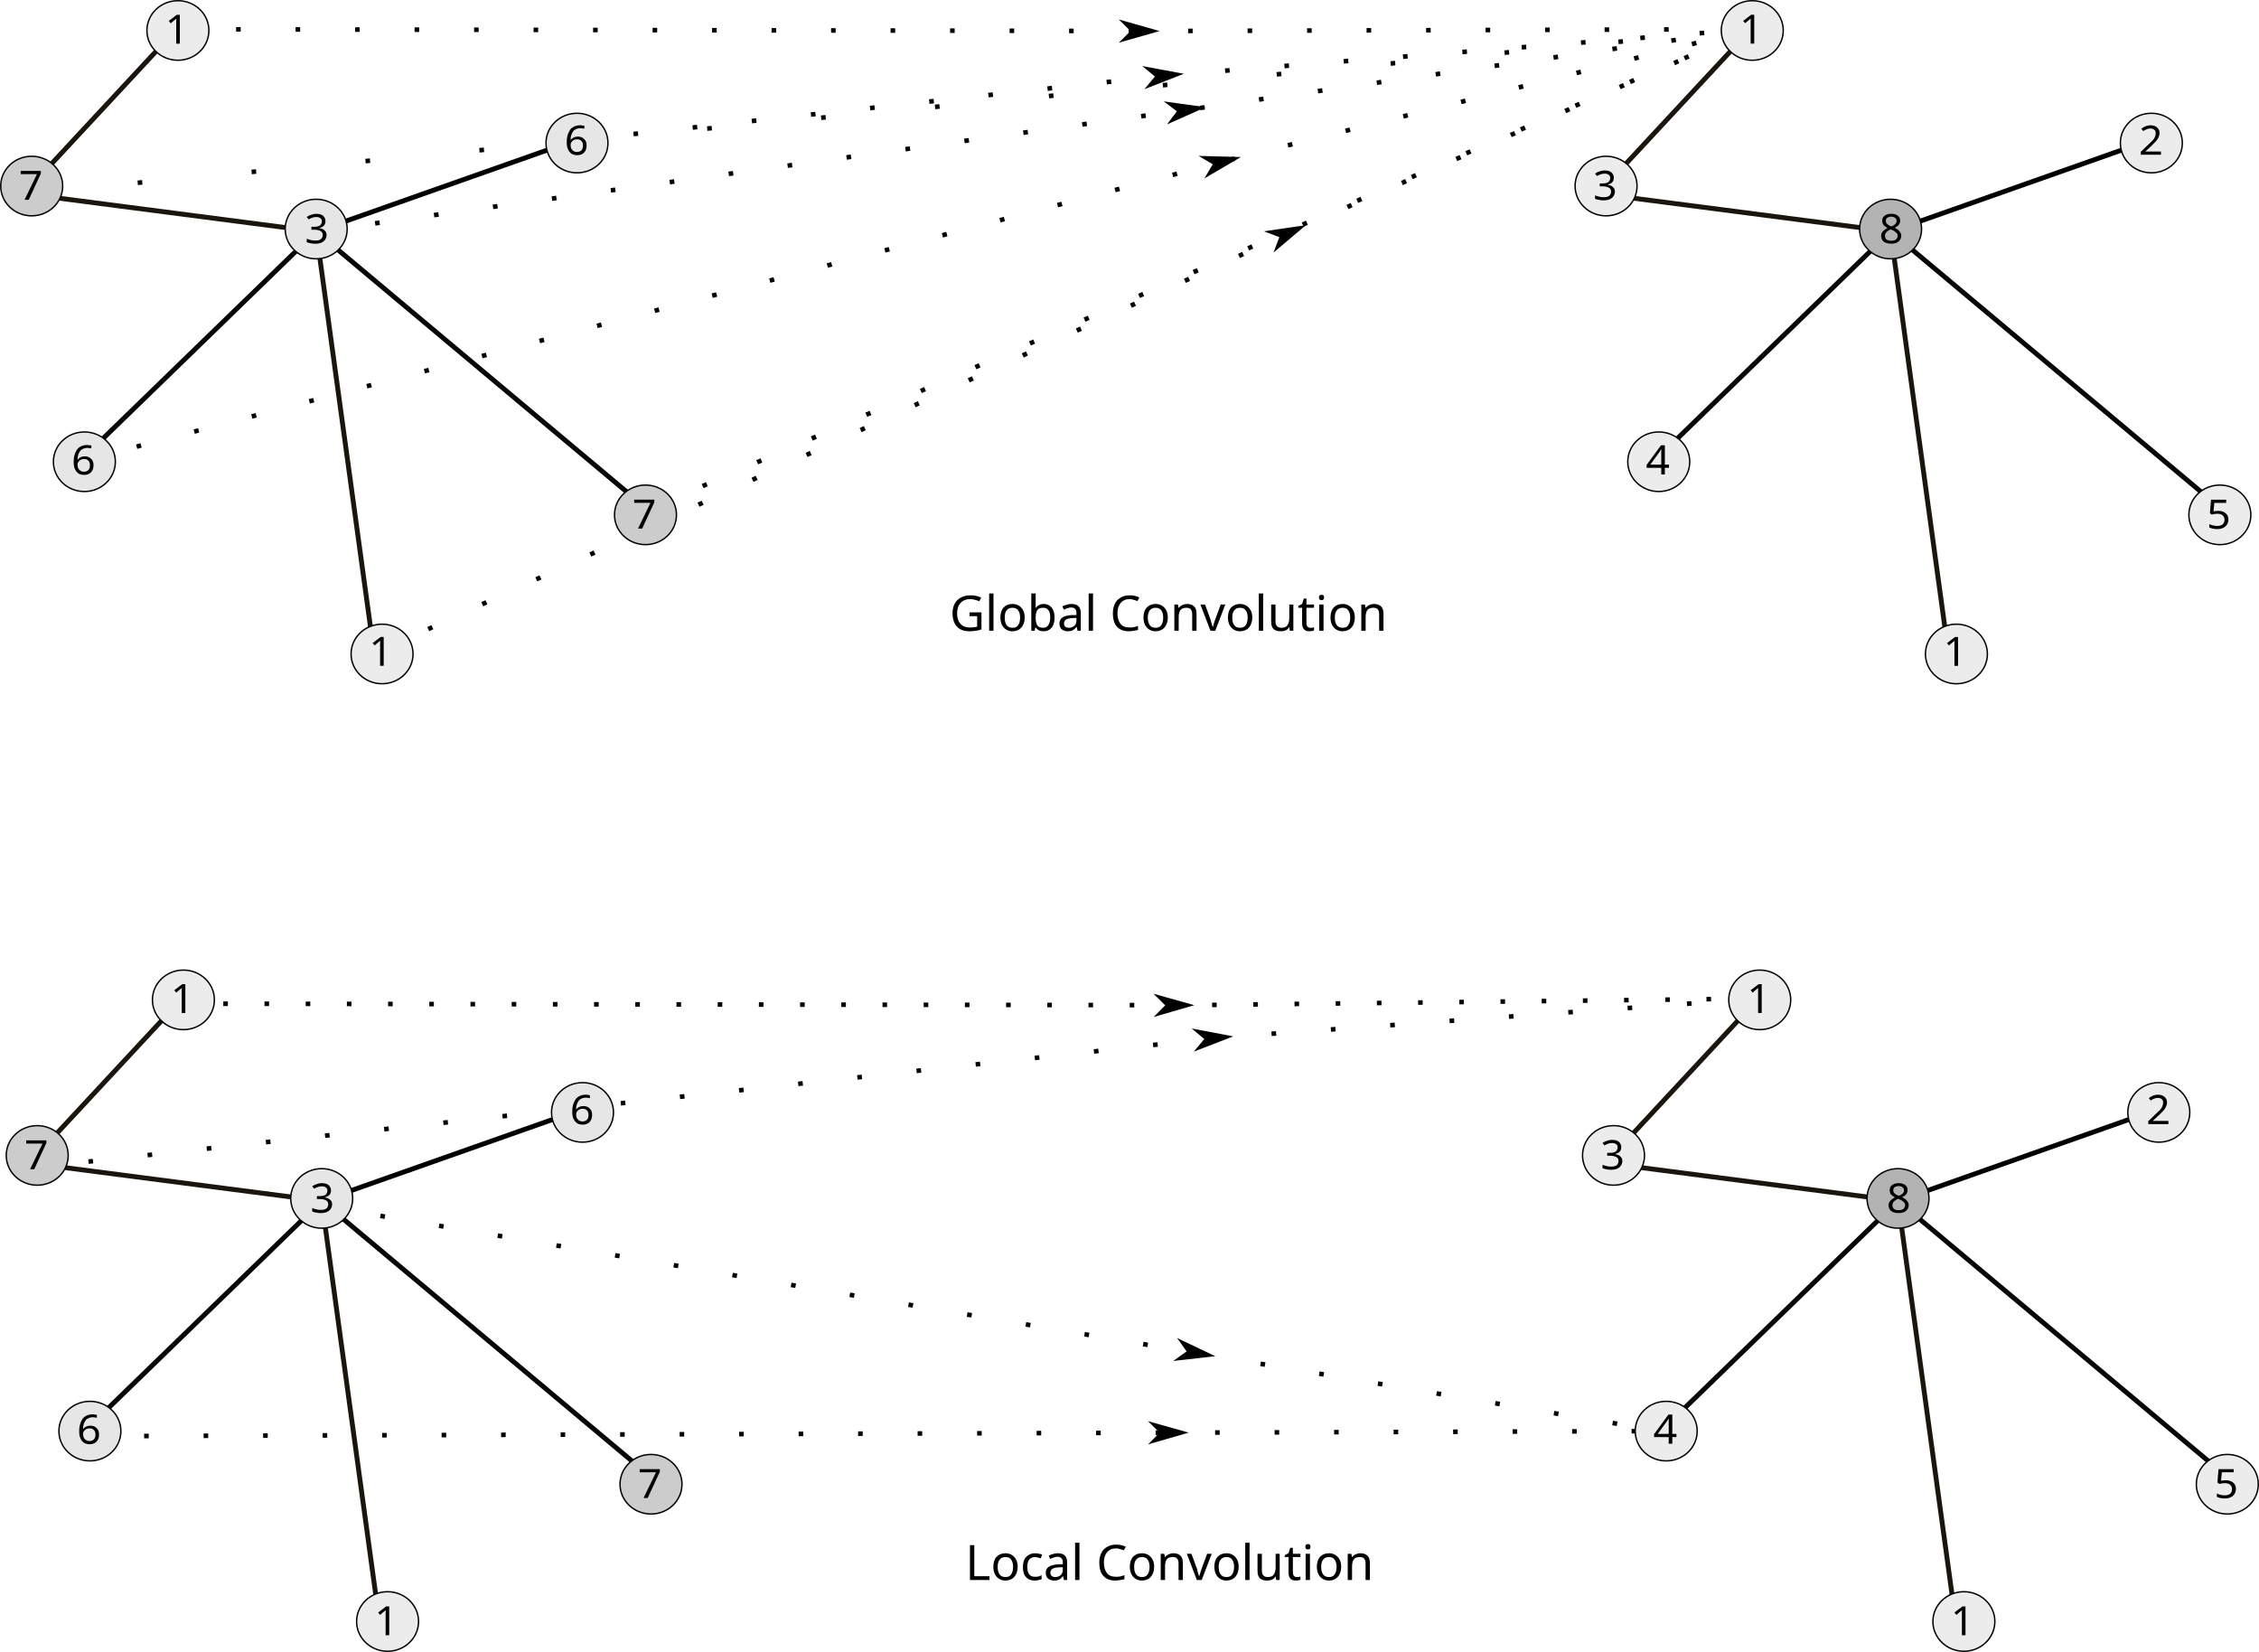
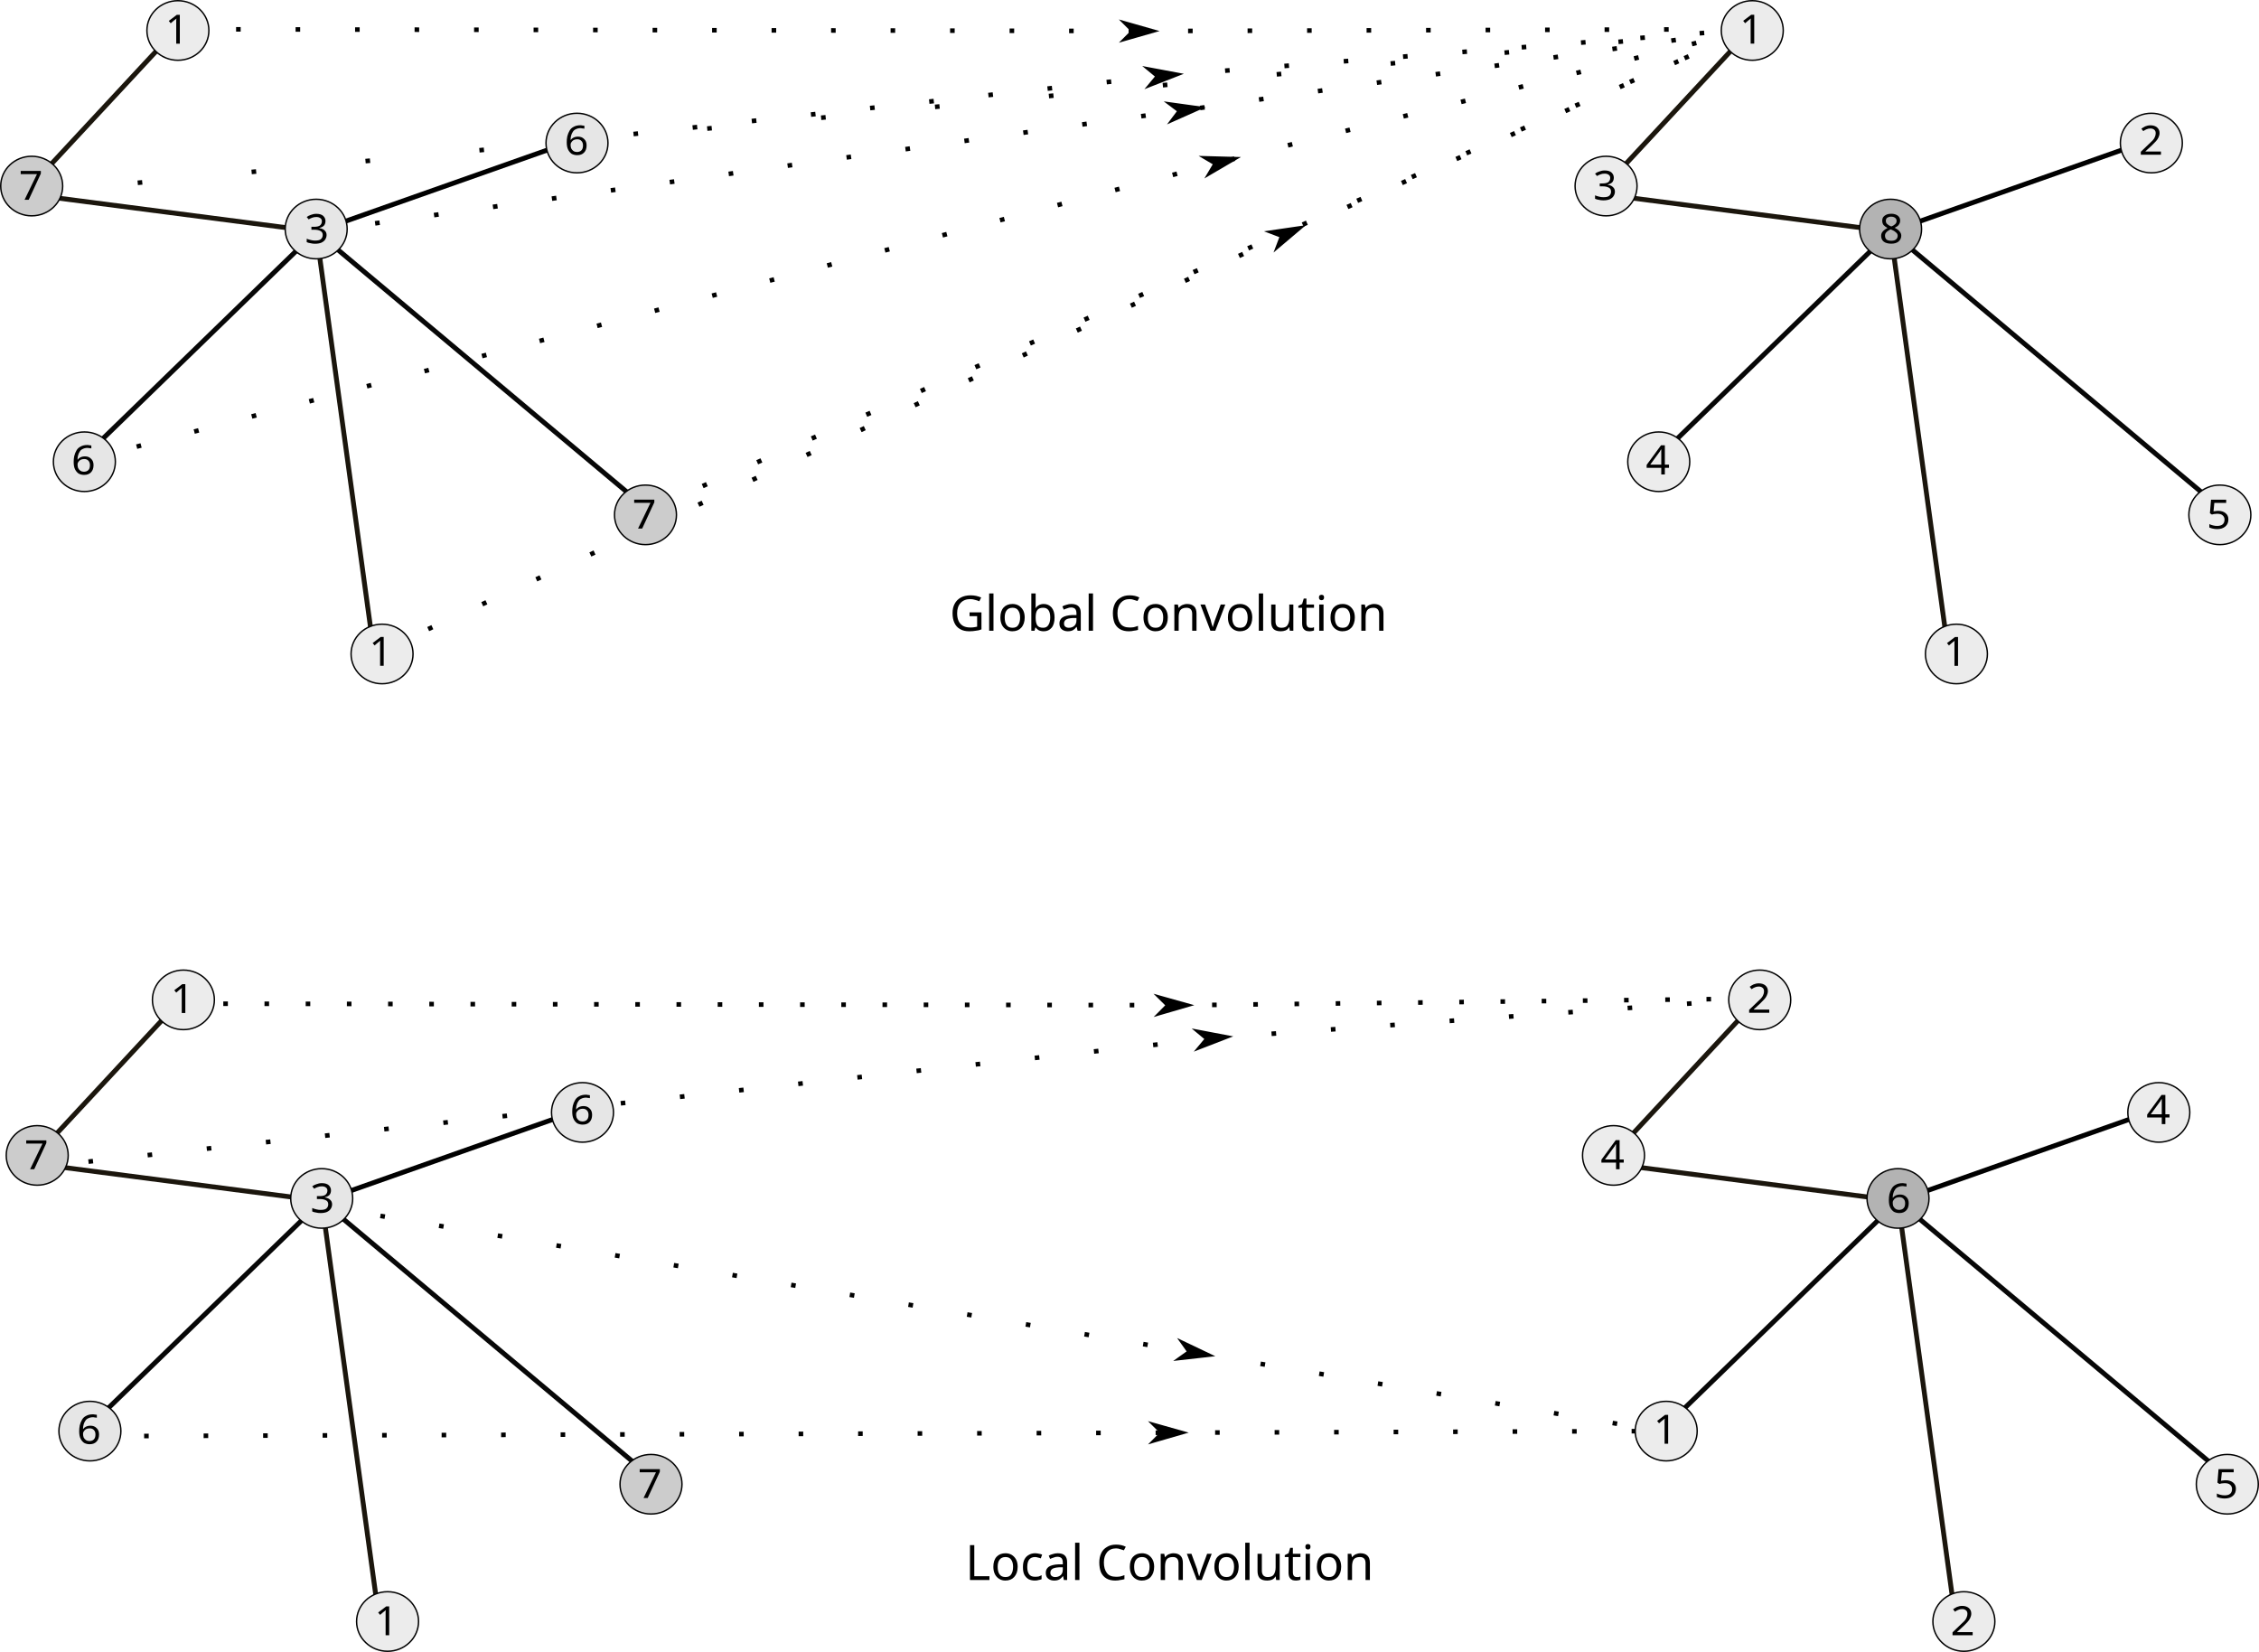
<svg xmlns="http://www.w3.org/2000/svg" width="130.604mm" height="95.497mm" viewBox="0 0 130.604 95.497" version="1.1" id="svg406">
  <defs id="defs400">
    <marker style="overflow:visible" id="marker6129" refX="0" refY="0" orient="auto">
      <path transform="matrix(-0.4,0,0,-0.4,-4,0)" style="fill:#000000;fill-opacity:1;fill-rule:evenodd;stroke:#000000;stroke-width:1pt;stroke-opacity:1" d="M 0,0 5,-5 -12.5,0 5,5 Z" id="path6127" />
    </marker>
    <marker style="overflow:visible" id="marker5981" refX="0" refY="0" orient="auto">
      <path transform="matrix(-0.4,0,0,-0.4,-4,0)" style="fill:#000000;fill-opacity:1;fill-rule:evenodd;stroke:#000000;stroke-width:1pt;stroke-opacity:1" d="M 0,0 5,-5 -12.5,0 5,5 Z" id="path5979" />
    </marker>
    <marker style="overflow:visible" id="marker5839" refX="0" refY="0" orient="auto">
      <path transform="matrix(-0.4,0,0,-0.4,-4,0)" style="fill:#000000;fill-opacity:1;fill-rule:evenodd;stroke:#000000;stroke-width:1pt;stroke-opacity:1" d="M 0,0 5,-5 -12.5,0 5,5 Z" id="path5837" />
    </marker>
    <marker style="overflow:visible" id="marker5703" refX="0" refY="0" orient="auto">
      <path transform="matrix(-0.4,0,0,-0.4,-4,0)" style="fill:#000000;fill-opacity:1;fill-rule:evenodd;stroke:#000000;stroke-width:1pt;stroke-opacity:1" d="M 0,0 5,-5 -12.5,0 5,5 Z" id="path5701" />
    </marker>
    <marker style="overflow:visible" id="Tail" refX="0" refY="0" orient="auto">
      <g transform="scale(-1.2)" id="g3579" style="fill:#000000;fill-opacity:1;stroke:#000000;stroke-opacity:1">
        <path style="fill:#000000;fill-opacity:1;fill-rule:evenodd;stroke:#000000;stroke-width:0.8;stroke-linecap:round;stroke-opacity:1" d="M -3.805,-3.959 0.544,0" id="path3567" />
        <path style="fill:#000000;fill-opacity:1;fill-rule:evenodd;stroke:#000000;stroke-width:0.8;stroke-linecap:round;stroke-opacity:1" d="M -1.287,-3.959 3.062,0" id="path3569" />
        <path style="fill:#000000;fill-opacity:1;fill-rule:evenodd;stroke:#000000;stroke-width:0.8;stroke-linecap:round;stroke-opacity:1" d="M 1.305,-3.959 5.654,0" id="path3571" />
        <path style="fill:#000000;fill-opacity:1;fill-rule:evenodd;stroke:#000000;stroke-width:0.8;stroke-linecap:round;stroke-opacity:1" d="M -3.805,4.178 0.544,0.22" id="path3573" />
        <path style="fill:#000000;fill-opacity:1;fill-rule:evenodd;stroke:#000000;stroke-width:0.8;stroke-linecap:round;stroke-opacity:1" d="M -1.287,4.178 3.062,0.22" id="path3575" />
        <path style="fill:#000000;fill-opacity:1;fill-rule:evenodd;stroke:#000000;stroke-width:0.8;stroke-linecap:round;stroke-opacity:1" d="M 1.305,4.178 5.654,0.22" id="path3577" />
      </g>
    </marker>
    <marker style="overflow:visible" id="marker4147" refX="0" refY="0" orient="auto">
      <path transform="matrix(-0.4,0,0,-0.4,-4,0)" style="fill:#000000;fill-opacity:1;fill-rule:evenodd;stroke:#000000;stroke-width:1pt;stroke-opacity:1" d="M 0,0 5,-5 -12.5,0 5,5 Z" id="path4145" />
    </marker>
    <marker style="overflow:visible" id="marker4185" refX="0" refY="0" orient="auto">
      <path transform="matrix(-0.4,0,0,-0.4,-4,0)" style="fill:#000000;fill-opacity:1;fill-rule:evenodd;stroke:#000000;stroke-width:1pt;stroke-opacity:1" d="M 0,0 5,-5 -12.5,0 5,5 Z" id="path4183" />
    </marker>
    <marker style="overflow:visible" id="marker4223" refX="0" refY="0" orient="auto">
      <path transform="matrix(-0.4,0,0,-0.4,-4,0)" style="fill:#000000;fill-opacity:1;fill-rule:evenodd;stroke:#000000;stroke-width:1pt;stroke-opacity:1" d="M 0,0 5,-5 -12.5,0 5,5 Z" id="path4221" />
    </marker>
    <marker style="overflow:visible" id="marker4261" refX="0" refY="0" orient="auto">
      <path transform="matrix(-0.4,0,0,-0.4,-4,0)" style="fill:#000000;fill-opacity:1;fill-rule:evenodd;stroke:#000000;stroke-width:1pt;stroke-opacity:1" d="M 0,0 5,-5 -12.5,0 5,5 Z" id="path4259" />
    </marker>
    <marker style="overflow:visible" id="marker4299" refX="0" refY="0" orient="auto">
      <path transform="matrix(-0.4,0,0,-0.4,-4,0)" style="fill:#000000;fill-opacity:1;fill-rule:evenodd;stroke:#000000;stroke-width:1pt;stroke-opacity:1" d="M 0,0 5,-5 -12.5,0 5,5 Z" id="path4297" />
    </marker>
    <marker style="overflow:visible" id="marker4337" refX="0" refY="0" orient="auto">
      <path transform="matrix(-0.4,0,0,-0.4,-4,0)" style="fill:#000000;fill-opacity:1;fill-rule:evenodd;stroke:#000000;stroke-width:1pt;stroke-opacity:1" d="M 0,0 5,-5 -12.5,0 5,5 Z" id="path4335" />
    </marker>
    <marker style="overflow:visible" id="marker3863" refX="0" refY="0" orient="auto">
      <path transform="matrix(-0.4,0,0,-0.4,-4,0)" style="fill:#000000;fill-opacity:1;fill-rule:evenodd;stroke:#000000;stroke-width:1pt;stroke-opacity:1" d="M 0,0 5,-5 -12.5,0 5,5 Z" id="path3861" />
    </marker>
    <marker style="overflow:visible" id="marker3198" refX="0" refY="0" orient="auto">
      <path transform="matrix(-0.4,0,0,-0.4,-4,0)" style="fill:#000000;fill-opacity:1;fill-rule:evenodd;stroke:#000000;stroke-width:1pt;stroke-opacity:1" d="M 0,0 5,-5 -12.5,0 5,5 Z" id="path3196" />
    </marker>
    <marker style="overflow:visible" id="marker3144" refX="0" refY="0" orient="auto">
      <path transform="matrix(-0.4,0,0,-0.4,-4,0)" style="fill:#000000;fill-opacity:1;fill-rule:evenodd;stroke:#000000;stroke-width:1pt;stroke-opacity:1" d="M 0,0 5,-5 -12.5,0 5,5 Z" id="path3142" />
    </marker>
    <marker style="overflow:visible" id="marker2870" refX="0" refY="0" orient="auto">
      <path transform="matrix(-0.4,0,0,-0.4,-4,0)" style="fill:#000000;fill-opacity:1;fill-rule:evenodd;stroke:#000000;stroke-width:1pt;stroke-opacity:1" d="M 0,0 5,-5 -12.5,0 5,5 Z" id="path2868" />
    </marker>
    <marker style="overflow:visible" id="marker2818" refX="0" refY="0" orient="auto">
      <path transform="matrix(-0.4,0,0,-0.4,-4,0)" style="fill:#000000;fill-opacity:1;fill-rule:evenodd;stroke:#000000;stroke-width:1pt;stroke-opacity:1" d="M 0,0 5,-5 -12.5,0 5,5 Z" id="path2816" />
    </marker>
    <marker style="overflow:visible" id="Arrow2Send" refX="0" refY="0" orient="auto">
      <path transform="matrix(-0.3,0,0,-0.3,0.69,0)" d="M 8.719,4.034 -2.207,0.016 8.719,-4.002 c -1.745,2.372 -1.735,5.617 -6e-7,8.035 z" style="fill:#000000;fill-opacity:1;fill-rule:evenodd;stroke:#000000;stroke-width:0.625;stroke-linejoin:round;stroke-opacity:1" id="path2116" />
    </marker>
    <marker style="overflow:visible" id="Arrow1Send" refX="0" refY="0" orient="auto">
      <path transform="matrix(-0.2,0,0,-0.2,-1.2,0)" style="fill:#000000;fill-opacity:1;fill-rule:evenodd;stroke:#000000;stroke-width:1pt;stroke-opacity:1" d="M 0,0 5,-5 -12.5,0 5,5 Z" id="path2098" />
    </marker>
    <marker style="overflow:visible" id="Arrow1Lend" refX="0" refY="0" orient="auto">
      <path transform="matrix(-0.8,0,0,-0.8,-10,0)" style="fill:#000000;fill-opacity:1;fill-rule:evenodd;stroke:#000000;stroke-width:1pt;stroke-opacity:1" d="M 0,0 5,-5 -12.5,0 5,5 Z" id="path2086" />
    </marker>
    <rect x="20.293" y="73.981" width="4.624" height="7.193" id="rect2140" />
    <rect x="20.293" y="73.981" width="4.624" height="7.193" id="rect335" />
    <rect x="20.293" y="73.981" width="4.624" height="7.193" id="rect2140-5" />
    <rect x="20.293" y="73.981" width="4.624" height="7.193" id="rect338" />
    <rect x="20.293" y="73.981" width="4.624" height="7.193" id="rect2140-2" />
    <rect x="20.293" y="73.981" width="4.624" height="7.193" id="rect341" />
    <rect x="20.293" y="73.981" width="4.624" height="7.193" id="rect2140-24" />
    <rect x="20.293" y="73.981" width="4.624" height="7.193" id="rect344" />
    <rect x="20.293" y="73.981" width="4.624" height="7.193" id="rect2140-26" />
    <rect x="20.293" y="73.981" width="4.624" height="7.193" id="rect347" />
    <rect x="20.293" y="73.981" width="4.624" height="7.193" id="rect2140-9" />
    <rect x="20.293" y="73.981" width="4.624" height="7.193" id="rect350" />
    <rect x="20.293" y="73.981" width="4.624" height="7.193" id="rect2140-53" />
    <rect x="20.293" y="73.981" width="4.624" height="7.193" id="rect353" />
    <rect x="20.293" y="73.981" width="4.624" height="7.193" id="rect2140-4" />
    <rect x="20.293" y="73.981" width="4.624" height="7.193" id="rect600" />
    <rect x="20.293" y="73.981" width="4.624" height="7.193" id="rect2140-5-0" />
    <rect x="20.293" y="73.981" width="4.624" height="7.193" id="rect603" />
    <rect x="20.293" y="73.981" width="4.624" height="7.193" id="rect2140-2-0" />
    <rect x="20.293" y="73.981" width="4.624" height="7.193" id="rect606" />
    <rect x="20.293" y="73.981" width="4.624" height="7.193" id="rect2140-24-9" />
    <rect x="20.293" y="73.981" width="4.624" height="7.193" id="rect609" />
    <rect x="20.293" y="73.981" width="4.624" height="7.193" id="rect2140-26-3" />
    <rect x="20.293" y="73.981" width="4.624" height="7.193" id="rect612" />
    <rect x="20.293" y="73.981" width="4.624" height="7.193" id="rect2140-9-7" />
    <rect x="20.293" y="73.981" width="4.624" height="7.193" id="rect615" />
    <rect x="20.293" y="73.981" width="4.624" height="7.193" id="rect2140-53-5" />
    <rect x="20.293" y="73.981" width="4.624" height="7.193" id="rect618" />
    <rect x="20.293" y="73.981" width="4.624" height="7.193" id="rect2140-4-5" />
    <rect x="20.293" y="73.981" width="4.624" height="7.193" id="rect952" />
    <rect x="20.293" y="73.981" width="4.624" height="7.193" id="rect2140-5-0-5" />
    <rect x="20.293" y="73.981" width="4.624" height="7.193" id="rect955" />
    <rect x="20.293" y="73.981" width="4.624" height="7.193" id="rect2140-2-0-8" />
    <rect x="20.293" y="73.981" width="4.624" height="7.193" id="rect958" />
    <rect x="20.293" y="73.981" width="4.624" height="7.193" id="rect2140-24-9-5" />
    <rect x="20.293" y="73.981" width="4.624" height="7.193" id="rect961" />
    <rect x="20.293" y="73.981" width="4.624" height="7.193" id="rect2140-26-3-6" />
    <rect x="20.293" y="73.981" width="4.624" height="7.193" id="rect964" />
    <rect x="20.293" y="73.981" width="4.624" height="7.193" id="rect2140-9-7-7" />
    <rect x="20.293" y="73.981" width="4.624" height="7.193" id="rect967" />
    <rect x="20.293" y="73.981" width="4.624" height="7.193" id="rect2140-53-5-9" />
    <rect x="20.293" y="73.981" width="4.624" height="7.193" id="rect970" />
    <marker style="overflow:visible" id="Arrow1Mend-4" refX="0" refY="0" orient="auto">
      <path transform="matrix(-0.4,0,0,-0.4,-4,0)" style="fill:#000000;fill-opacity:1;fill-rule:evenodd;stroke:#000000;stroke-width:1pt;stroke-opacity:1" d="M 0,0 5,-5 -12.5,0 5,5 Z" id="path2092-9" />
    </marker>
  </defs>
  <g id="layer2" transform="translate(-29.15544,-74.08191)">
    <path style="fill:none;stroke:#000000;stroke-width:0.265;stroke-linecap:butt;stroke-linejoin:miter;stroke-miterlimit:4;stroke-dasharray:0.265, 3.175;stroke-dashoffset:0;stroke-opacity:1;marker-mid:url(#marker5981)" d="m 39.365,75.771 56.309,0.106 34.714,-0.106" id="path6359" transform="translate(1.0208333e-6)" />
    <path style="fill:none;stroke:#000000;stroke-width:0.265;stroke-linecap:butt;stroke-linejoin:miter;stroke-miterlimit:4;stroke-dasharray:0.265, 3.175;stroke-dashoffset:0;stroke-opacity:1;marker-mid:url(#marker6129)" d="M 62.362,82.205 97.081,78.396 130.387,75.771" id="path5683" transform="translate(1.0208333e-6)" />
    <path style="fill:none;stroke:#000000;stroke-width:0.265;stroke-linecap:butt;stroke-linejoin:miter;stroke-miterlimit:4;stroke-dasharray:0.265, 3.175;stroke-dashoffset:0;stroke-opacity:1;marker-mid:url(#marker5839)" d="M 47.436,87.469 98.345,80.351 130.387,75.771" id="path5687" transform="translate(1.0208333e-6)" />
    <path style="fill:none;stroke:#000000;stroke-width:0.265;stroke-linecap:butt;stroke-linejoin:miter;stroke-miterlimit:4;stroke-dasharray:0.265, 3.175;stroke-dashoffset:0;stroke-opacity:1;marker-mid:url(#marker5703)" d="m 33.729,100.774 66.665,-17.484 29.993,-7.518" id="path5689" transform="translate(1.0208333e-6)" />
    <path style="fill:none;stroke:#000000;stroke-width:0.265;stroke-linecap:butt;stroke-linejoin:miter;stroke-miterlimit:4;stroke-dasharray:0.265, 3.175;stroke-dashoffset:0;stroke-opacity:1;marker-mid:url(#marker4185)" d="M 50.787,111.886 104.179,87.314 130.387,75.771" id="path5693" transform="translate(1.0208333e-6)" />
    <path style="fill:none;stroke:#000000;stroke-width:0.265;stroke-linecap:butt;stroke-linejoin:miter;stroke-miterlimit:4;stroke-dasharray:0.265, 6.35;stroke-dashoffset:0;stroke-opacity:1" d="M 30.531,85.275 130.387,75.771" id="path5691" transform="translate(1.0208333e-6)" />
    <path style="fill:none;stroke:#000000;stroke-width:0.265;stroke-linecap:butt;stroke-linejoin:miter;stroke-miterlimit:4;stroke-dasharray:0.265, 3.175;stroke-dashoffset:0;stroke-opacity:1" d="M 66.626,103.552 130.387,75.771" id="path5685" transform="translate(7.0916344e-7)" />
  </g>
  <g id="layer1" transform="translate(-29.15544,-74.08191)">
    <g id="g3802">
      <path style="fill:none;stroke:#130e05;stroke-width:0.281;stroke-linecap:butt;stroke-linejoin:miter;stroke-miterlimit:4;stroke-dasharray:none;stroke-opacity:0.964;paint-order:stroke fill markers" d="m 130.387,75.771 -8.833,9.504 16.905,2.193 3.351,24.418" id="path5587-2" />
      <path style="fill:none;stroke:#050505;stroke-width:0.281px;stroke-linecap:butt;stroke-linejoin:miter;stroke-opacity:0.988;paint-order:stroke fill markers" d="m 124.752,100.774 13.707,-13.305 19.19,16.084" id="path5597-9" />
      <path style="fill:none;stroke:#000000;stroke-width:0.281px;stroke-linecap:butt;stroke-linejoin:miter;stroke-opacity:1;paint-order:stroke fill markers" d="m 138.459,87.469 14.925,-5.264" id="path5599-7" />
      <ellipse style="fill:#ececec;stroke:#000000;stroke-width:0.162;stroke-miterlimit:4;stroke-dasharray:none;stroke-opacity:1;paint-order:stroke fill markers" id="path5538-5" cx="130.463" cy="75.844" rx="1.751" ry="1.681" />
      <ellipse style="fill:#ececec;stroke:#000000;stroke-width:0.162;stroke-miterlimit:4;stroke-dasharray:none;stroke-opacity:1;paint-order:stroke fill markers" id="path5538-2-6" cx="142.266" cy="111.886" rx="1.751" ry="1.681" />
      <ellipse style="fill:#b3b3b3;stroke:#000000;stroke-width:0.162;stroke-miterlimit:4;stroke-dasharray:none;stroke-opacity:1;paint-order:stroke fill markers" id="path5538-0-5" cx="138.459" cy="87.322" rx="1.751" ry="1.681" />
      <ellipse style="fill:#ececec;stroke:#000000;stroke-width:0.162;stroke-miterlimit:4;stroke-dasharray:none;stroke-opacity:1;paint-order:stroke fill markers" id="path5538-9-3" cx="153.536" cy="82.351" rx="1.751" ry="1.681" />
      <ellipse style="fill:#ececec;stroke:#000000;stroke-width:0.162;stroke-miterlimit:4;stroke-dasharray:none;stroke-opacity:1;paint-order:stroke fill markers" id="path5538-07-0" cx="125.056" cy="100.774" rx="1.751" ry="1.681" />
      <ellipse style="fill:#ececec;stroke:#000000;stroke-width:0.162;stroke-miterlimit:4;stroke-dasharray:none;stroke-opacity:1;paint-order:stroke fill markers" id="path5538-1-4" cx="157.496" cy="103.844" rx="1.751" ry="1.681" />
      <ellipse style="fill:#ececec;stroke:#000000;stroke-width:0.162;stroke-miterlimit:4;stroke-dasharray:none;stroke-opacity:1;paint-order:stroke fill markers" id="path5538-6-8" cx="122.01" cy="84.837" rx="1.751" ry="1.681" />
      <text xml:space="preserve" style="font-style:normal;font-variant:normal;font-weight:normal;font-stretch:normal;font-size:2.388px;line-height:1.25;font-family:'Avenir Next';-inkscape-font-specification:'Avenir Next';fill:#000000;fill-opacity:1;stroke:none;stroke-width:0.09" x="127.073" y="78.199" id="text1629-55" transform="scale(1.020784,0.9796396)">
        <tspan id="tspan1627-5" x="127.073" y="78.199" style="font-style:normal;font-variant:normal;font-weight:normal;font-stretch:normal;font-size:2.388px;font-family:'Avenir Next';-inkscape-font-specification:'Avenir Next';stroke-width:0.09">1</tspan>
      </text>
      <text xml:space="preserve" style="font-style:normal;font-variant:normal;font-weight:normal;font-stretch:normal;font-size:2.388px;line-height:1.25;font-family:'Avenir Next';-inkscape-font-specification:'Avenir Next';fill:#000000;fill-opacity:1;stroke:none;stroke-width:0.09" x="118.794" y="87.414" id="text1629-2-4" transform="scale(1.020784,0.9796396)">
        <tspan id="tspan1627-7-2" x="118.794" y="87.414" style="font-style:normal;font-variant:normal;font-weight:normal;font-stretch:normal;font-size:2.388px;font-family:'Avenir Next';-inkscape-font-specification:'Avenir Next';stroke-width:0.09">3</tspan>
      </text>
      <text xml:space="preserve" style="font-style:normal;font-variant:normal;font-weight:normal;font-stretch:normal;font-size:2.388px;line-height:1.25;font-family:'Avenir Next';-inkscape-font-specification:'Avenir Next';fill:#000000;fill-opacity:1;stroke:none;stroke-width:0.09" x="134.995" y="89.972" id="text1629-3-1" transform="scale(1.020784,0.9796396)">
        <tspan id="tspan1627-9-9" x="134.995" y="89.972" style="font-style:normal;font-variant:normal;font-weight:normal;font-stretch:normal;font-size:2.388px;font-family:'Avenir Next';-inkscape-font-specification:'Avenir Next';stroke-width:0.09">8</tspan>
      </text>
      <text xml:space="preserve" style="font-style:normal;font-variant:normal;font-weight:normal;font-stretch:normal;font-size:2.388px;line-height:1.25;font-family:'Avenir Next';-inkscape-font-specification:'Avenir Next';fill:#000000;fill-opacity:1;stroke:none;stroke-width:0.09" x="121.778" y="103.615" id="text1629-7-2" transform="scale(1.020784,0.9796396)">
        <tspan id="tspan1627-79-4" x="121.778" y="103.615" style="font-style:normal;font-variant:normal;font-weight:normal;font-stretch:normal;font-size:2.388px;font-family:'Avenir Next';-inkscape-font-specification:'Avenir Next';stroke-width:0.09">4</tspan>
      </text>
      <text xml:space="preserve" style="font-style:normal;font-variant:normal;font-weight:normal;font-stretch:normal;font-size:2.388px;line-height:1.25;font-family:'Avenir Next';-inkscape-font-specification:'Avenir Next';fill:#000000;fill-opacity:1;stroke:none;stroke-width:0.09" x="138.619" y="114.913" id="text1629-5-5" transform="scale(1.020784,0.9796396)">
        <tspan id="tspan1627-3-8" x="138.619" y="114.913" style="font-style:normal;font-variant:normal;font-weight:normal;font-stretch:normal;font-size:2.388px;font-family:'Avenir Next';-inkscape-font-specification:'Avenir Next';stroke-width:0.09">1</tspan>
      </text>
      <text xml:space="preserve" style="font-style:normal;font-variant:normal;font-weight:normal;font-stretch:normal;font-size:2.388px;line-height:1.25;font-family:'Avenir Next';-inkscape-font-specification:'Avenir Next';fill:#000000;fill-opacity:1;stroke:none;stroke-width:0.09" x="153.541" y="106.813" id="text1629-33-6" transform="scale(1.020784,0.9796396)">
        <tspan id="tspan1627-8-2" x="153.541" y="106.813" style="font-style:normal;font-variant:normal;font-weight:normal;font-stretch:normal;font-size:2.388px;font-family:'Avenir Next';-inkscape-font-specification:'Avenir Next';stroke-width:0.09">5</tspan>
      </text>
      <text xml:space="preserve" style="font-style:normal;font-variant:normal;font-weight:normal;font-stretch:normal;font-size:2.388px;line-height:1.25;font-family:'Avenir Next';-inkscape-font-specification:'Avenir Next';fill:#000000;fill-opacity:1;stroke:none;stroke-width:0.09" x="149.704" y="84.749" id="text1629-58-5" transform="scale(1.020784,0.9796396)">
        <tspan id="tspan1627-96-1" x="149.704" y="84.749" style="font-style:normal;font-variant:normal;font-weight:normal;font-stretch:normal;font-size:2.388px;font-family:'Avenir Next';-inkscape-font-specification:'Avenir Next';stroke-width:0.09">2</tspan>
      </text>
    </g>
    <g id="g3675" transform="translate(0.1119937,-0.2939758)">
      <path style="fill:none;stroke:#130e05;stroke-width:0.281;stroke-linecap:butt;stroke-linejoin:miter;stroke-miterlimit:4;stroke-dasharray:none;stroke-opacity:0.964;paint-order:stroke fill markers" d="m 39.253,76.065 -8.833,9.504 16.905,2.193 3.351,24.418" id="path5587-2-1" />
      <path style="fill:none;stroke:#050505;stroke-width:0.281px;stroke-linecap:butt;stroke-linejoin:miter;stroke-opacity:0.988;paint-order:stroke fill markers" d="M 33.617,101.068 47.324,87.762 66.514,103.846" id="path5597-9-6" />
      <path style="fill:none;stroke:#000000;stroke-width:0.281px;stroke-linecap:butt;stroke-linejoin:miter;stroke-opacity:1;paint-order:stroke fill markers" d="m 47.324,87.762 14.925,-5.264" id="path5599-7-1" />
      <ellipse style="fill:#ececec;stroke:#000000;stroke-width:0.162;stroke-miterlimit:4;stroke-dasharray:none;stroke-opacity:1;paint-order:stroke fill markers" id="path5538-5-2" cx="39.329" cy="76.138" rx="1.751" ry="1.681" />
      <ellipse style="fill:#ececec;stroke:#000000;stroke-width:0.162;stroke-miterlimit:4;stroke-dasharray:none;stroke-opacity:1;paint-order:stroke fill markers" id="path5538-2-6-0" cx="51.132" cy="112.18" rx="1.751" ry="1.681" />
      <ellipse style="fill:#e6e6e6;fill-opacity:1;stroke:#000000;stroke-width:0.162;stroke-miterlimit:4;stroke-dasharray:none;stroke-opacity:1;paint-order:stroke fill markers" id="path5538-0-5-4" cx="47.324" cy="87.616" rx="1.751" ry="1.681" />
      <ellipse style="fill:#e6e6e6;stroke:#000000;stroke-width:0.162;stroke-miterlimit:4;stroke-dasharray:none;stroke-opacity:1;paint-order:stroke fill markers" id="path5538-9-3-4" cx="62.402" cy="82.645" rx="1.751" ry="1.681" />
      <ellipse style="fill:#e6e6e6;stroke:#000000;stroke-width:0.162;stroke-miterlimit:4;stroke-dasharray:none;stroke-opacity:1;paint-order:stroke fill markers" id="path5538-07-0-5" cx="33.922" cy="101.068" rx="1.751" ry="1.681" />
      <ellipse style="fill:#cccccc;stroke:#000000;stroke-width:0.162;stroke-miterlimit:4;stroke-dasharray:none;stroke-opacity:1;paint-order:stroke fill markers" id="path5538-1-4-9" cx="66.362" cy="104.138" rx="1.751" ry="1.681" />
      <ellipse style="fill:#cccccc;stroke:#000000;stroke-width:0.162;stroke-miterlimit:4;stroke-dasharray:none;stroke-opacity:1;paint-order:stroke fill markers" id="path5538-6-8-7" cx="30.876" cy="85.131" rx="1.751" ry="1.681" />
      <text xml:space="preserve" style="font-style:normal;font-variant:normal;font-weight:normal;font-stretch:normal;font-size:2.388px;line-height:1.25;font-family:'Avenir Next';-inkscape-font-specification:'Avenir Next';fill:#000000;fill-opacity:1;stroke:none;stroke-width:0.09" x="37.794" y="78.499" id="text1629-55-5" transform="scale(1.020784,0.9796396)">
        <tspan id="tspan1627-5-3" x="37.794" y="78.499" style="font-style:normal;font-variant:normal;font-weight:normal;font-stretch:normal;font-size:2.388px;font-family:'Avenir Next';-inkscape-font-specification:'Avenir Next';stroke-width:0.09">1</tspan>
      </text>
      <text xml:space="preserve" style="font-style:normal;font-variant:normal;font-weight:normal;font-stretch:normal;font-size:2.388px;line-height:1.25;font-family:'Avenir Next';-inkscape-font-specification:'Avenir Next';fill:#000000;fill-opacity:1;stroke:none;stroke-width:0.09" x="29.515" y="87.714" id="text1629-2-4-9" transform="scale(1.020784,0.9796396)">
        <tspan id="tspan1627-7-2-0" x="29.515" y="87.714" style="font-style:normal;font-variant:normal;font-weight:normal;font-stretch:normal;font-size:2.388px;font-family:'Avenir Next';-inkscape-font-specification:'Avenir Next';stroke-width:0.09">7</tspan>
      </text>
      <text xml:space="preserve" style="font-style:normal;font-variant:normal;font-weight:normal;font-stretch:normal;font-size:2.388px;line-height:1.25;font-family:'Avenir Next';-inkscape-font-specification:'Avenir Next';fill:#000000;fill-opacity:1;stroke:none;stroke-width:0.09" x="45.716" y="90.272" id="text1629-3-1-5" transform="scale(1.020784,0.9796396)">
        <tspan id="tspan1627-9-9-5" x="45.716" y="90.272" style="font-style:normal;font-variant:normal;font-weight:normal;font-stretch:normal;font-size:2.388px;font-family:'Avenir Next';-inkscape-font-specification:'Avenir Next';stroke-width:0.09">3</tspan>
      </text>
      <text xml:space="preserve" style="font-style:normal;font-variant:normal;font-weight:normal;font-stretch:normal;font-size:2.388px;line-height:1.25;font-family:'Avenir Next';-inkscape-font-specification:'Avenir Next';fill:#000000;fill-opacity:1;stroke:none;stroke-width:0.09" x="32.499" y="103.915" id="text1629-7-2-6" transform="scale(1.020784,0.9796396)">
        <tspan id="tspan1627-79-4-3" x="32.499" y="103.915" style="font-style:normal;font-variant:normal;font-weight:normal;font-stretch:normal;font-size:2.388px;font-family:'Avenir Next';-inkscape-font-specification:'Avenir Next';stroke-width:0.09">6</tspan>
      </text>
      <text xml:space="preserve" style="font-style:normal;font-variant:normal;font-weight:normal;font-stretch:normal;font-size:2.388px;line-height:1.25;font-family:'Avenir Next';-inkscape-font-specification:'Avenir Next';fill:#000000;fill-opacity:1;stroke:none;stroke-width:0.09" x="49.34" y="115.214" id="text1629-5-5-2" transform="scale(1.020784,0.9796396)">
        <tspan id="tspan1627-3-8-6" x="49.34" y="115.214" style="font-style:normal;font-variant:normal;font-weight:normal;font-stretch:normal;font-size:2.388px;font-family:'Avenir Next';-inkscape-font-specification:'Avenir Next';stroke-width:0.09">1</tspan>
      </text>
      <text xml:space="preserve" style="font-style:normal;font-variant:normal;font-weight:normal;font-stretch:normal;font-size:2.388px;line-height:1.25;font-family:'Avenir Next';-inkscape-font-specification:'Avenir Next';fill:#000000;fill-opacity:1;stroke:none;stroke-width:0.09" x="64.262" y="107.113" id="text1629-33-6-8" transform="scale(1.020784,0.9796396)">
        <tspan id="tspan1627-8-2-9" x="64.262" y="107.113" style="font-style:normal;font-variant:normal;font-weight:normal;font-stretch:normal;font-size:2.388px;font-family:'Avenir Next';-inkscape-font-specification:'Avenir Next';stroke-width:0.09">7</tspan>
      </text>
      <text xml:space="preserve" style="font-style:normal;font-variant:normal;font-weight:normal;font-stretch:normal;font-size:2.388px;line-height:1.25;font-family:'Avenir Next';-inkscape-font-specification:'Avenir Next';fill:#000000;fill-opacity:1;stroke:none;stroke-width:0.09" x="60.425" y="85.049" id="text1629-58-5-1" transform="scale(1.020784,0.9796396)">
        <tspan id="tspan1627-96-1-4" x="60.425" y="85.049" style="font-style:normal;font-variant:normal;font-weight:normal;font-stretch:normal;font-size:2.388px;font-family:'Avenir Next';-inkscape-font-specification:'Avenir Next';stroke-width:0.09">6</tspan>
      </text>
    </g>
    <text xml:space="preserve" style="font-style:normal;font-variant:normal;font-weight:normal;font-stretch:normal;font-size:2.822px;line-height:1.25;font-family:'Avenir Next';-inkscape-font-specification:'Avenir Next';stroke-width:0.265" x="84.054" y="110.544" id="text2068">
      <tspan id="tspan2066" x="84.054" y="110.544" style="font-style:normal;font-variant:normal;font-weight:normal;font-stretch:normal;font-size:2.822px;font-family:'Avenir Next';-inkscape-font-specification:'Avenir Next';stroke-width:0.265">Global Convolution</tspan>
    </text>
    <path style="fill:none;stroke:#000000;stroke-width:0.265;stroke-linecap:butt;stroke-linejoin:miter;stroke-miterlimit:4;stroke-dasharray:0.265, 3.175;stroke-dashoffset:0;stroke-opacity:1;marker-mid:url(#marker2870)" d="m 30.85,141.606 69.087,-7.567 30.88,-2.231" id="path2770" />
    <path style="fill:none;stroke:#000000;stroke-width:0.265;stroke-linecap:butt;stroke-linejoin:miter;stroke-miterlimit:4;stroke-dasharray:0.265, 3.175;stroke-dashoffset:0;stroke-opacity:1;marker-mid:url(#marker3144)" d="m 47.755,143.799 51.149,8.596 26.278,4.416" id="path3192" />
    <path style="fill:none;stroke:#000000;stroke-width:0.265;stroke-linecap:butt;stroke-linejoin:miter;stroke-miterlimit:4;stroke-dasharray:0.265, 3.175;stroke-dashoffset:0;stroke-opacity:1;marker-mid:url(#marker3198)" d="m 34.048,157.104 63.311,-0.204 27.824,-0.09" id="path3194" />
    <path style="fill:none;stroke:#000000;stroke-width:0.265;stroke-linecap:butt;stroke-linejoin:miter;stroke-miterlimit:4;stroke-dasharray:0.265, 2.117;stroke-dashoffset:0;stroke-opacity:1;marker-mid:url(#marker2818)" d="m 39.683,132.102 57.999,0.089 33.135,-0.383" id="path2017-8" />
    <path style="fill:none;stroke:#130e05;stroke-width:0.281;stroke-linecap:butt;stroke-linejoin:miter;stroke-miterlimit:4;stroke-dasharray:none;stroke-opacity:0.964;paint-order:stroke fill markers" d="m 130.818,131.808 -8.833,9.504 16.905,2.193 3.351,24.418" id="path5587-2-6" />
    <path style="fill:none;stroke:#050505;stroke-width:0.281px;stroke-linecap:butt;stroke-linejoin:miter;stroke-opacity:0.988;paint-order:stroke fill markers" d="m 125.182,156.81 13.707,-13.305 19.19,16.084" id="path5597-9-8" />
    <path style="fill:none;stroke:#000000;stroke-width:0.281px;stroke-linecap:butt;stroke-linejoin:miter;stroke-opacity:1;paint-order:stroke fill markers" d="m 138.889,143.505 14.925,-5.264" id="path5599-7-3" />
    <ellipse style="fill:#ececec;stroke:#000000;stroke-width:0.162;stroke-miterlimit:4;stroke-dasharray:none;stroke-opacity:1;paint-order:stroke fill markers" id="path5538-5-8" cx="130.894" cy="131.881" rx="1.751" ry="1.681" />
    <ellipse style="fill:#ececec;stroke:#000000;stroke-width:0.162;stroke-miterlimit:4;stroke-dasharray:none;stroke-opacity:1;paint-order:stroke fill markers" id="path5538-2-6-6" cx="142.697" cy="167.816" rx="1.751" ry="1.681" />
    <ellipse style="fill:#b3b3b3;stroke:#000000;stroke-width:0.162;stroke-miterlimit:4;stroke-dasharray:none;stroke-opacity:1;paint-order:stroke fill markers" id="path5538-0-5-1" cx="138.889" cy="143.359" rx="1.751" ry="1.681" />
    <ellipse style="fill:#ececec;stroke:#000000;stroke-width:0.162;stroke-miterlimit:4;stroke-dasharray:none;stroke-opacity:1;paint-order:stroke fill markers" id="path5538-9-3-9" cx="153.967" cy="138.387" rx="1.751" ry="1.681" />
    <ellipse style="fill:#ececec;stroke:#000000;stroke-width:0.162;stroke-miterlimit:4;stroke-dasharray:none;stroke-opacity:1;paint-order:stroke fill markers" id="path5538-07-0-6" cx="125.487" cy="156.81" rx="1.751" ry="1.681" />
    <ellipse style="fill:#ececec;stroke:#000000;stroke-width:0.162;stroke-miterlimit:4;stroke-dasharray:none;stroke-opacity:1;paint-order:stroke fill markers" id="path5538-1-4-7" cx="157.927" cy="159.881" rx="1.751" ry="1.681" />
    <ellipse style="fill:#ececec;stroke:#000000;stroke-width:0.162;stroke-miterlimit:4;stroke-dasharray:none;stroke-opacity:1;paint-order:stroke fill markers" id="path5538-6-8-8" cx="122.441" cy="140.873" rx="1.751" ry="1.681" />
-     <text xml:space="preserve" style="font-style:normal;font-variant:normal;font-weight:normal;font-stretch:normal;font-size:2.388px;line-height:1.25;font-family:'Avenir Next';-inkscape-font-specification:'Avenir Next';fill:#000000;fill-opacity:1;stroke:none;stroke-width:0.09" x="127.495" y="135.4" id="text1629-55-9" transform="scale(1.020784,0.9796396)">
-       <tspan id="tspan1627-5-7" x="127.495" y="135.4" style="font-style:normal;font-variant:normal;font-weight:normal;font-stretch:normal;font-size:2.388px;font-family:'Avenir Next';-inkscape-font-specification:'Avenir Next';stroke-width:0.09">1</tspan>
-     </text>
    <text xml:space="preserve" style="font-style:normal;font-variant:normal;font-weight:normal;font-stretch:normal;font-size:2.388px;line-height:1.25;font-family:'Avenir Next';-inkscape-font-specification:'Avenir Next';fill:#000000;fill-opacity:1;stroke:none;stroke-width:0.09" x="119.216" y="144.615" id="text1629-2-4-5" transform="scale(1.020784,0.9796396)">
-       <tspan id="tspan1627-7-2-5" x="119.216" y="144.615" style="font-style:normal;font-variant:normal;font-weight:normal;font-stretch:normal;font-size:2.388px;font-family:'Avenir Next';-inkscape-font-specification:'Avenir Next';stroke-width:0.09">3</tspan>
+       <tspan id="tspan1627-7-2-5" x="119.216" y="144.615" style="font-style:normal;font-variant:normal;font-weight:normal;font-stretch:normal;font-size:2.388px;font-family:'Avenir Next';-inkscape-font-specification:'Avenir Next';stroke-width:0.09">4</tspan>
    </text>
    <text xml:space="preserve" style="font-style:normal;font-variant:normal;font-weight:normal;font-stretch:normal;font-size:2.388px;line-height:1.25;font-family:'Avenir Next';-inkscape-font-specification:'Avenir Next';fill:#000000;fill-opacity:1;stroke:none;stroke-width:0.09" x="135.417" y="147.173" id="text1629-3-1-2" transform="scale(1.020784,0.9796396)">
-       <tspan id="tspan1627-9-9-4" x="135.417" y="147.173" style="font-style:normal;font-variant:normal;font-weight:normal;font-stretch:normal;font-size:2.388px;font-family:'Avenir Next';-inkscape-font-specification:'Avenir Next';stroke-width:0.09">8</tspan>
+       <tspan id="tspan1627-9-9-4" x="135.417" y="147.173" style="font-style:normal;font-variant:normal;font-weight:normal;font-stretch:normal;font-size:2.388px;font-family:'Avenir Next';-inkscape-font-specification:'Avenir Next';stroke-width:0.09">6</tspan>
    </text>
    <text xml:space="preserve" style="font-style:normal;font-variant:normal;font-weight:normal;font-stretch:normal;font-size:2.388px;line-height:1.25;font-family:'Avenir Next';-inkscape-font-specification:'Avenir Next';fill:#000000;fill-opacity:1;stroke:none;stroke-width:0.09" x="122.2" y="160.816" id="text1629-7-2-9" transform="scale(1.020784,0.9796396)">
-       <tspan id="tspan1627-79-4-4" x="122.2" y="160.816" style="font-style:normal;font-variant:normal;font-weight:normal;font-stretch:normal;font-size:2.388px;font-family:'Avenir Next';-inkscape-font-specification:'Avenir Next';stroke-width:0.09">4</tspan>
+       <tspan id="tspan1627-79-4-4" x="122.2" y="160.816" style="font-style:normal;font-variant:normal;font-weight:normal;font-stretch:normal;font-size:2.388px;font-family:'Avenir Next';-inkscape-font-specification:'Avenir Next';stroke-width:0.09">1</tspan>
    </text>
    <text xml:space="preserve" style="font-style:normal;font-variant:normal;font-weight:normal;font-stretch:normal;font-size:2.388px;line-height:1.25;font-family:'Avenir Next';-inkscape-font-specification:'Avenir Next';fill:#000000;fill-opacity:1;stroke:none;stroke-width:0.09" x="139.041" y="172.115" id="text1629-5-5-4" transform="scale(1.020784,0.9796396)">
-       <tspan id="tspan1627-3-8-7" x="139.041" y="172.115" style="font-style:normal;font-variant:normal;font-weight:normal;font-stretch:normal;font-size:2.388px;font-family:'Avenir Next';-inkscape-font-specification:'Avenir Next';stroke-width:0.09">1</tspan>
+       <tspan id="tspan1627-3-8-7" x="139.041" y="172.115" style="font-style:normal;font-variant:normal;font-weight:normal;font-stretch:normal;font-size:2.388px;font-family:'Avenir Next';-inkscape-font-specification:'Avenir Next';stroke-width:0.09">2</tspan>
    </text>
    <text xml:space="preserve" style="font-style:normal;font-variant:normal;font-weight:normal;font-stretch:normal;font-size:2.388px;line-height:1.25;font-family:'Avenir Next';-inkscape-font-specification:'Avenir Next';fill:#000000;fill-opacity:1;stroke:none;stroke-width:0.09" x="153.963" y="164.014" id="text1629-33-6-9" transform="scale(1.020784,0.9796396)">
      <tspan id="tspan1627-8-2-5" x="153.963" y="164.014" style="font-style:normal;font-variant:normal;font-weight:normal;font-stretch:normal;font-size:2.388px;font-family:'Avenir Next';-inkscape-font-specification:'Avenir Next';stroke-width:0.09">5</tspan>
    </text>
    <text xml:space="preserve" style="font-style:normal;font-variant:normal;font-weight:normal;font-stretch:normal;font-size:2.388px;line-height:1.25;font-family:'Avenir Next';-inkscape-font-specification:'Avenir Next';fill:#000000;fill-opacity:1;stroke:none;stroke-width:0.09" x="150.126" y="141.95" id="text1629-58-5-5" transform="scale(1.020784,0.9796396)">
-       <tspan id="tspan1627-96-1-6" x="150.126" y="141.95" style="font-style:normal;font-variant:normal;font-weight:normal;font-stretch:normal;font-size:2.388px;font-family:'Avenir Next';-inkscape-font-specification:'Avenir Next';stroke-width:0.09">2</tspan>
+       <tspan id="tspan1627-96-1-6" x="150.126" y="141.95" style="font-style:normal;font-variant:normal;font-weight:normal;font-stretch:normal;font-size:2.388px;font-family:'Avenir Next';-inkscape-font-specification:'Avenir Next';stroke-width:0.09">4</tspan>
    </text>
    <path style="fill:none;stroke:#130e05;stroke-width:0.281;stroke-linecap:butt;stroke-linejoin:miter;stroke-miterlimit:4;stroke-dasharray:none;stroke-opacity:0.964;paint-order:stroke fill markers" d="m 39.683,131.808 -8.833,9.504 16.905,2.193 3.351,24.418" id="path5587-2-1-1" />
    <path style="fill:none;stroke:#050505;stroke-width:0.281px;stroke-linecap:butt;stroke-linejoin:miter;stroke-opacity:0.988;paint-order:stroke fill markers" d="m 34.048,156.81 13.707,-13.305 19.19,16.084" id="path5597-9-6-5" />
    <path style="fill:none;stroke:#000000;stroke-width:0.281px;stroke-linecap:butt;stroke-linejoin:miter;stroke-opacity:1;paint-order:stroke fill markers" d="m 47.755,143.505 14.925,-5.264" id="path5599-7-1-9" />
    <ellipse style="fill:#ececec;stroke:#000000;stroke-width:0.162;stroke-miterlimit:4;stroke-dasharray:none;stroke-opacity:1;paint-order:stroke fill markers" id="path5538-5-2-1" cx="39.759" cy="131.881" rx="1.751" ry="1.681" />
    <ellipse style="fill:#ececec;stroke:#000000;stroke-width:0.162;stroke-miterlimit:4;stroke-dasharray:none;stroke-opacity:1;paint-order:stroke fill markers" id="path5538-2-6-0-3" cx="51.563" cy="167.816" rx="1.751" ry="1.681" />
    <ellipse style="fill:#e6e6e6;fill-opacity:1;stroke:#000000;stroke-width:0.162;stroke-miterlimit:4;stroke-dasharray:none;stroke-opacity:1;paint-order:stroke fill markers" id="path5538-0-5-4-8" cx="47.755" cy="143.359" rx="1.751" ry="1.681" />
    <ellipse style="fill:#e6e6e6;stroke:#000000;stroke-width:0.162;stroke-miterlimit:4;stroke-dasharray:none;stroke-opacity:1;paint-order:stroke fill markers" id="path5538-9-3-4-8" cx="62.833" cy="138.387" rx="1.751" ry="1.681" />
    <ellipse style="fill:#e6e6e6;stroke:#000000;stroke-width:0.162;stroke-miterlimit:4;stroke-dasharray:none;stroke-opacity:1;paint-order:stroke fill markers" id="path5538-07-0-5-9" cx="34.353" cy="156.81" rx="1.751" ry="1.681" />
    <ellipse style="fill:#cccccc;stroke:#000000;stroke-width:0.162;stroke-miterlimit:4;stroke-dasharray:none;stroke-opacity:1;paint-order:stroke fill markers" id="path5538-1-4-9-4" cx="66.793" cy="159.881" rx="1.751" ry="1.681" />
    <ellipse style="fill:#cccccc;stroke:#000000;stroke-width:0.162;stroke-miterlimit:4;stroke-dasharray:none;stroke-opacity:1;paint-order:stroke fill markers" id="path5538-6-8-7-3" cx="31.307" cy="140.873" rx="1.751" ry="1.681" />
    <text xml:space="preserve" style="font-style:normal;font-variant:normal;font-weight:normal;font-stretch:normal;font-size:2.388px;line-height:1.25;font-family:'Avenir Next';-inkscape-font-specification:'Avenir Next';fill:#000000;fill-opacity:1;stroke:none;stroke-width:0.09" x="38.216" y="135.4" id="text1629-55-5-9" transform="scale(1.020784,0.9796396)">
      <tspan id="tspan1627-5-3-5" x="38.216" y="135.4" style="font-style:normal;font-variant:normal;font-weight:normal;font-stretch:normal;font-size:2.388px;font-family:'Avenir Next';-inkscape-font-specification:'Avenir Next';stroke-width:0.09">1</tspan>
    </text>
    <text xml:space="preserve" style="font-style:normal;font-variant:normal;font-weight:normal;font-stretch:normal;font-size:2.388px;line-height:1.25;font-family:'Avenir Next';-inkscape-font-specification:'Avenir Next';fill:#000000;fill-opacity:1;stroke:none;stroke-width:0.09" x="29.937" y="144.615" id="text1629-2-4-9-1" transform="scale(1.020784,0.9796396)">
      <tspan id="tspan1627-7-2-0-7" x="29.937" y="144.615" style="font-style:normal;font-variant:normal;font-weight:normal;font-stretch:normal;font-size:2.388px;font-family:'Avenir Next';-inkscape-font-specification:'Avenir Next';stroke-width:0.09">7</tspan>
    </text>
    <text xml:space="preserve" style="font-style:normal;font-variant:normal;font-weight:normal;font-stretch:normal;font-size:2.388px;line-height:1.25;font-family:'Avenir Next';-inkscape-font-specification:'Avenir Next';fill:#000000;fill-opacity:1;stroke:none;stroke-width:0.09" x="46.138" y="147.173" id="text1629-3-1-5-4" transform="scale(1.020784,0.9796396)">
      <tspan id="tspan1627-9-9-5-5" x="46.138" y="147.173" style="font-style:normal;font-variant:normal;font-weight:normal;font-stretch:normal;font-size:2.388px;font-family:'Avenir Next';-inkscape-font-specification:'Avenir Next';stroke-width:0.09">3</tspan>
    </text>
    <text xml:space="preserve" style="font-style:normal;font-variant:normal;font-weight:normal;font-stretch:normal;font-size:2.388px;line-height:1.25;font-family:'Avenir Next';-inkscape-font-specification:'Avenir Next';fill:#000000;fill-opacity:1;stroke:none;stroke-width:0.09" x="32.921" y="160.816" id="text1629-7-2-6-1" transform="scale(1.020784,0.9796396)">
      <tspan id="tspan1627-79-4-3-4" x="32.921" y="160.816" style="font-style:normal;font-variant:normal;font-weight:normal;font-stretch:normal;font-size:2.388px;font-family:'Avenir Next';-inkscape-font-specification:'Avenir Next';stroke-width:0.09">6</tspan>
    </text>
    <text xml:space="preserve" style="font-style:normal;font-variant:normal;font-weight:normal;font-stretch:normal;font-size:2.388px;line-height:1.25;font-family:'Avenir Next';-inkscape-font-specification:'Avenir Next';fill:#000000;fill-opacity:1;stroke:none;stroke-width:0.09" x="49.762" y="172.115" id="text1629-5-5-2-6" transform="scale(1.020784,0.9796396)">
      <tspan id="tspan1627-3-8-6-0" x="49.762" y="172.115" style="font-style:normal;font-variant:normal;font-weight:normal;font-stretch:normal;font-size:2.388px;font-family:'Avenir Next';-inkscape-font-specification:'Avenir Next';stroke-width:0.09">1</tspan>
    </text>
    <text xml:space="preserve" style="font-style:normal;font-variant:normal;font-weight:normal;font-stretch:normal;font-size:2.388px;line-height:1.25;font-family:'Avenir Next';-inkscape-font-specification:'Avenir Next';fill:#000000;fill-opacity:1;stroke:none;stroke-width:0.09" x="64.684" y="164.014" id="text1629-33-6-8-3" transform="scale(1.020784,0.9796396)">
      <tspan id="tspan1627-8-2-9-2" x="64.684" y="164.014" style="font-style:normal;font-variant:normal;font-weight:normal;font-stretch:normal;font-size:2.388px;font-family:'Avenir Next';-inkscape-font-specification:'Avenir Next';stroke-width:0.09">7</tspan>
    </text>
    <text xml:space="preserve" style="font-style:normal;font-variant:normal;font-weight:normal;font-stretch:normal;font-size:2.388px;line-height:1.25;font-family:'Avenir Next';-inkscape-font-specification:'Avenir Next';fill:#000000;fill-opacity:1;stroke:none;stroke-width:0.09" x="60.847" y="141.95" id="text1629-58-5-1-2" transform="scale(1.020784,0.9796396)">
      <tspan id="tspan1627-96-1-4-1" x="60.847" y="141.95" style="font-style:normal;font-variant:normal;font-weight:normal;font-stretch:normal;font-size:2.388px;font-family:'Avenir Next';-inkscape-font-specification:'Avenir Next';stroke-width:0.09">6</tspan>
    </text>
    <text xml:space="preserve" style="font-style:normal;font-variant:normal;font-weight:normal;font-stretch:normal;font-size:2.822px;line-height:1.25;font-family:'Avenir Next';-inkscape-font-specification:'Avenir Next';stroke-width:0.265" x="84.954" y="165.417" id="text2068-4">
      <tspan id="tspan2066-7" x="84.954" y="165.417" style="font-style:normal;font-variant:normal;font-weight:normal;font-stretch:normal;font-size:2.822px;font-family:'Avenir Next';-inkscape-font-specification:'Avenir Next';stroke-width:0.265">Local Convolution</tspan>
    </text>
+     <text xml:space="preserve" style="font-style:normal;font-variant:normal;font-weight:normal;font-stretch:normal;font-size:2.388px;line-height:1.25;font-family:'Avenir Next';-inkscape-font-specification:'Avenir Next';fill:#000000;fill-opacity:1;stroke:none;stroke-width:0.09" x="127.518" y="135.386" id="text1629-58-5-5-8" transform="scale(1.020784,0.9796397)">
+       <tspan id="tspan1627-96-1-6-0" x="127.518" y="135.386" style="font-style:normal;font-variant:normal;font-weight:normal;font-stretch:normal;font-size:2.388px;font-family:'Avenir Next';-inkscape-font-specification:'Avenir Next';stroke-width:0.09">2</tspan>
+     </text>
  </g>
</svg>
